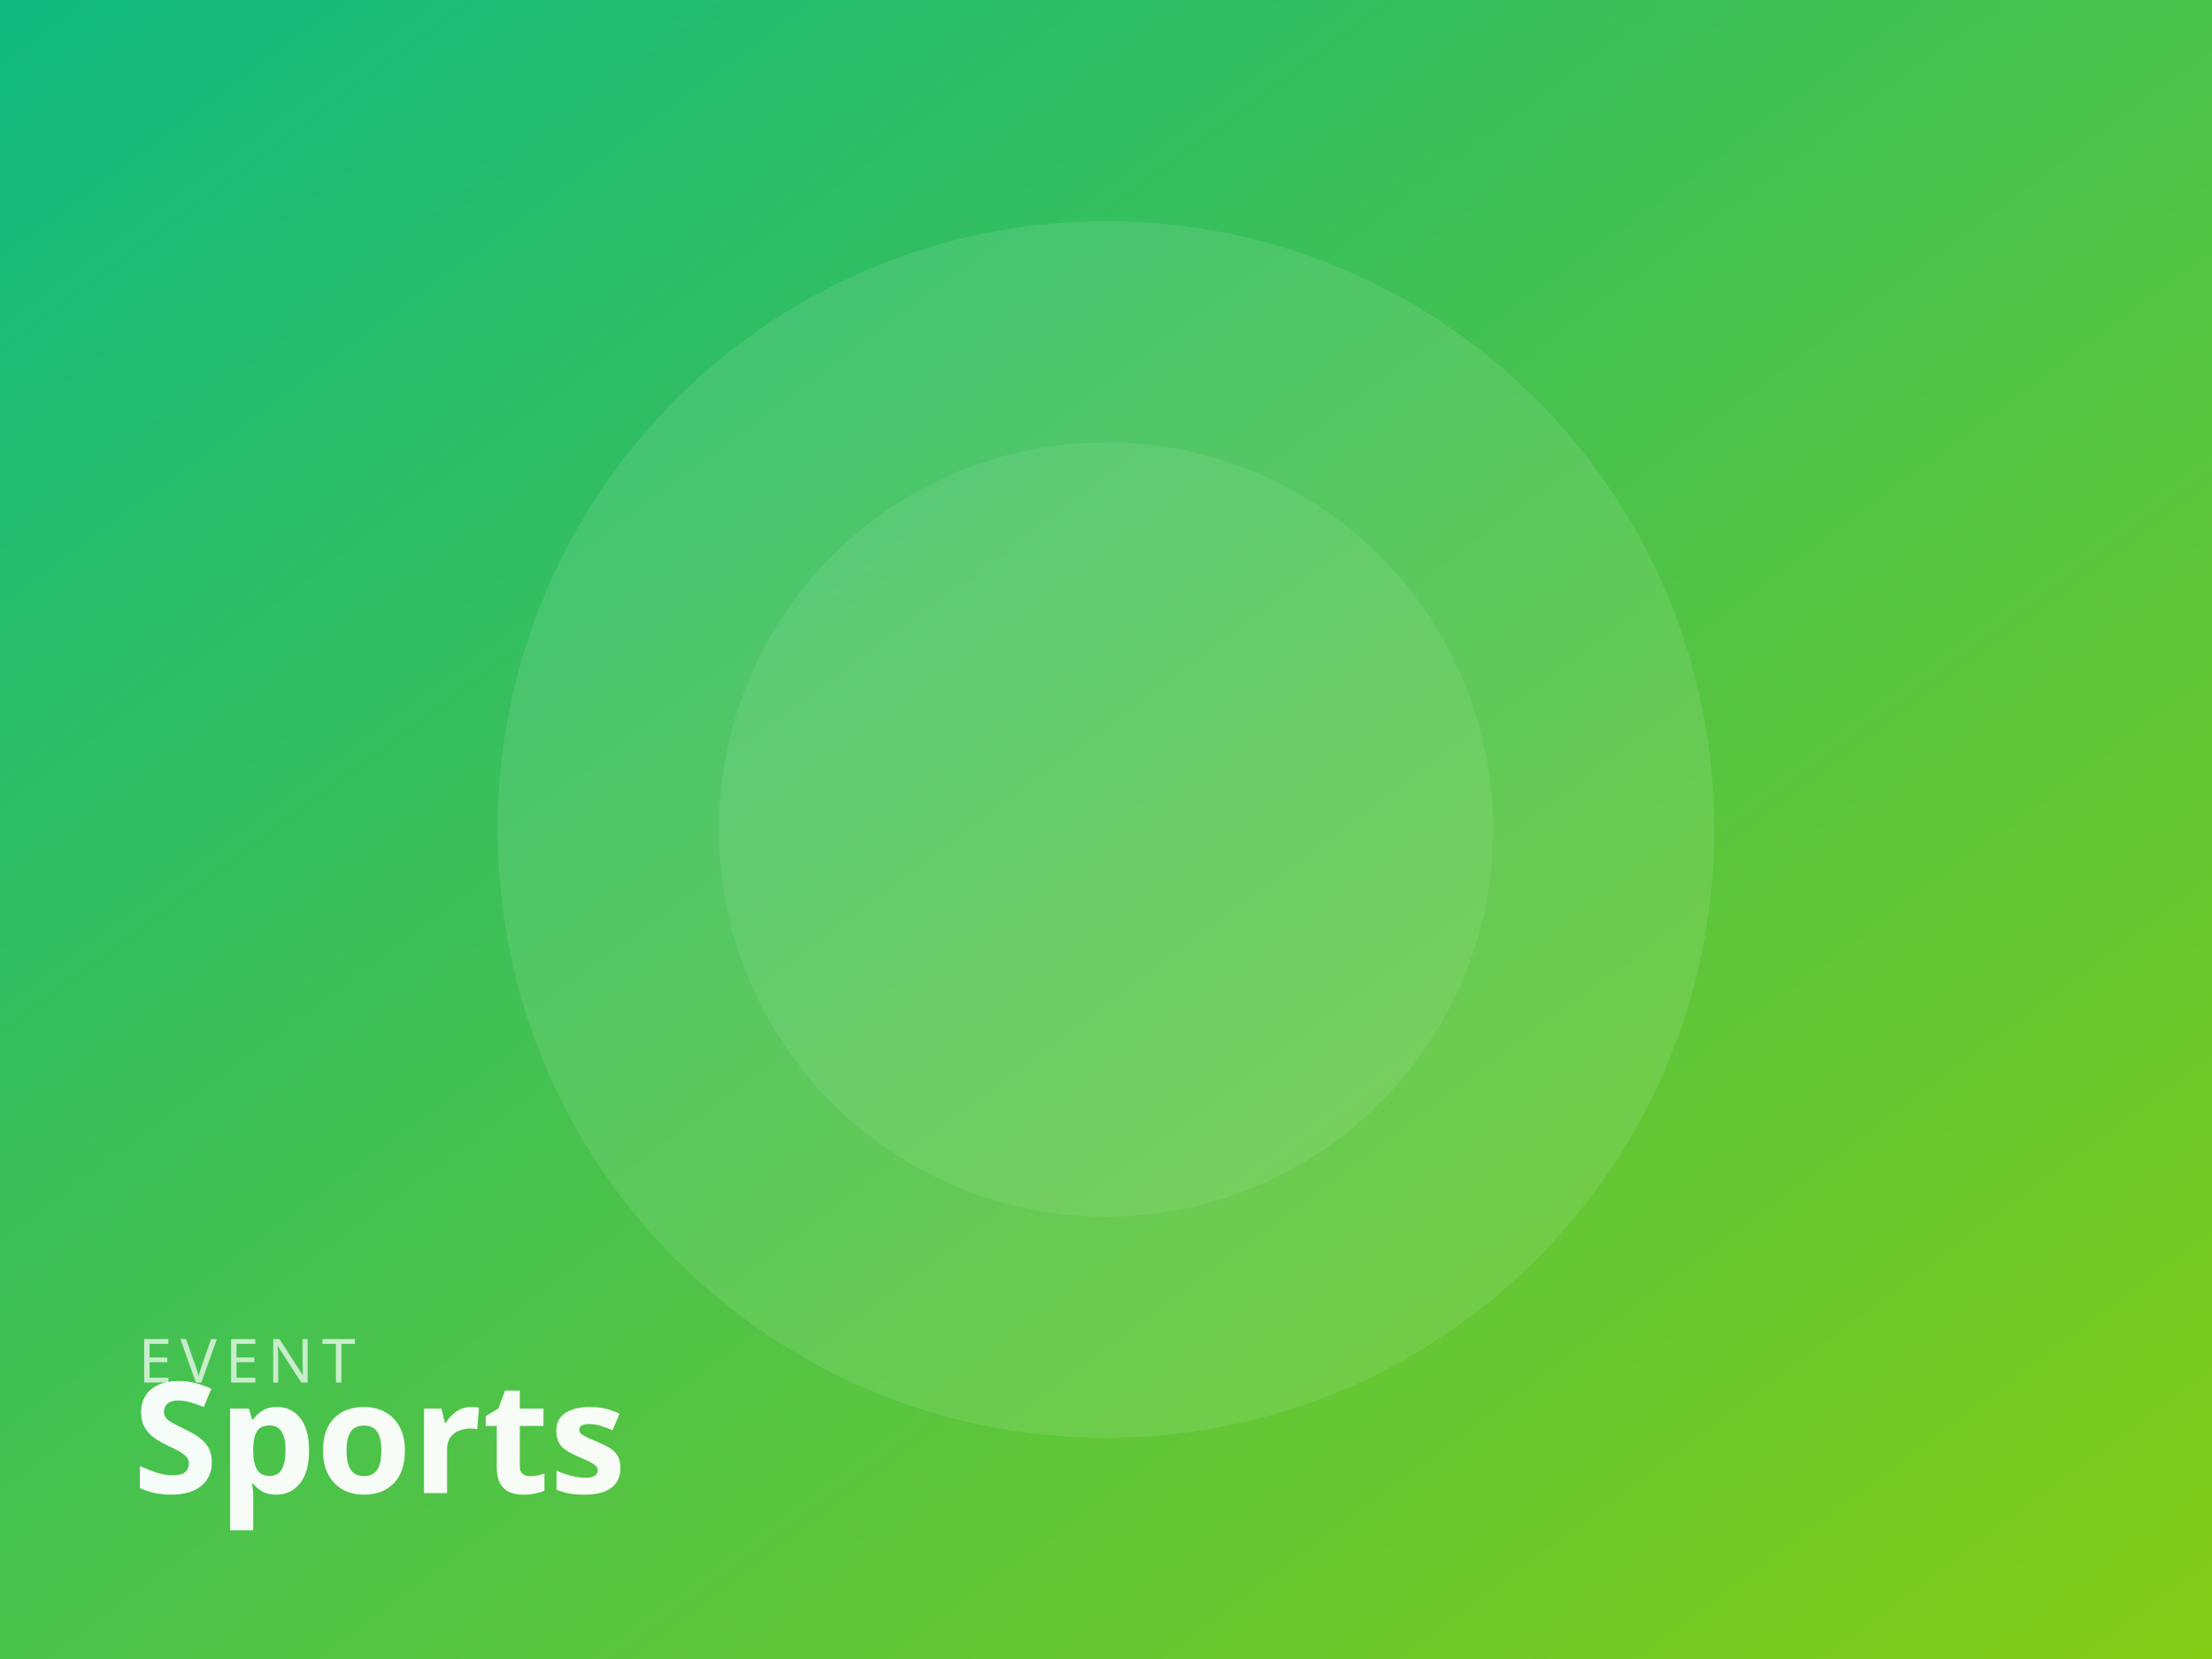
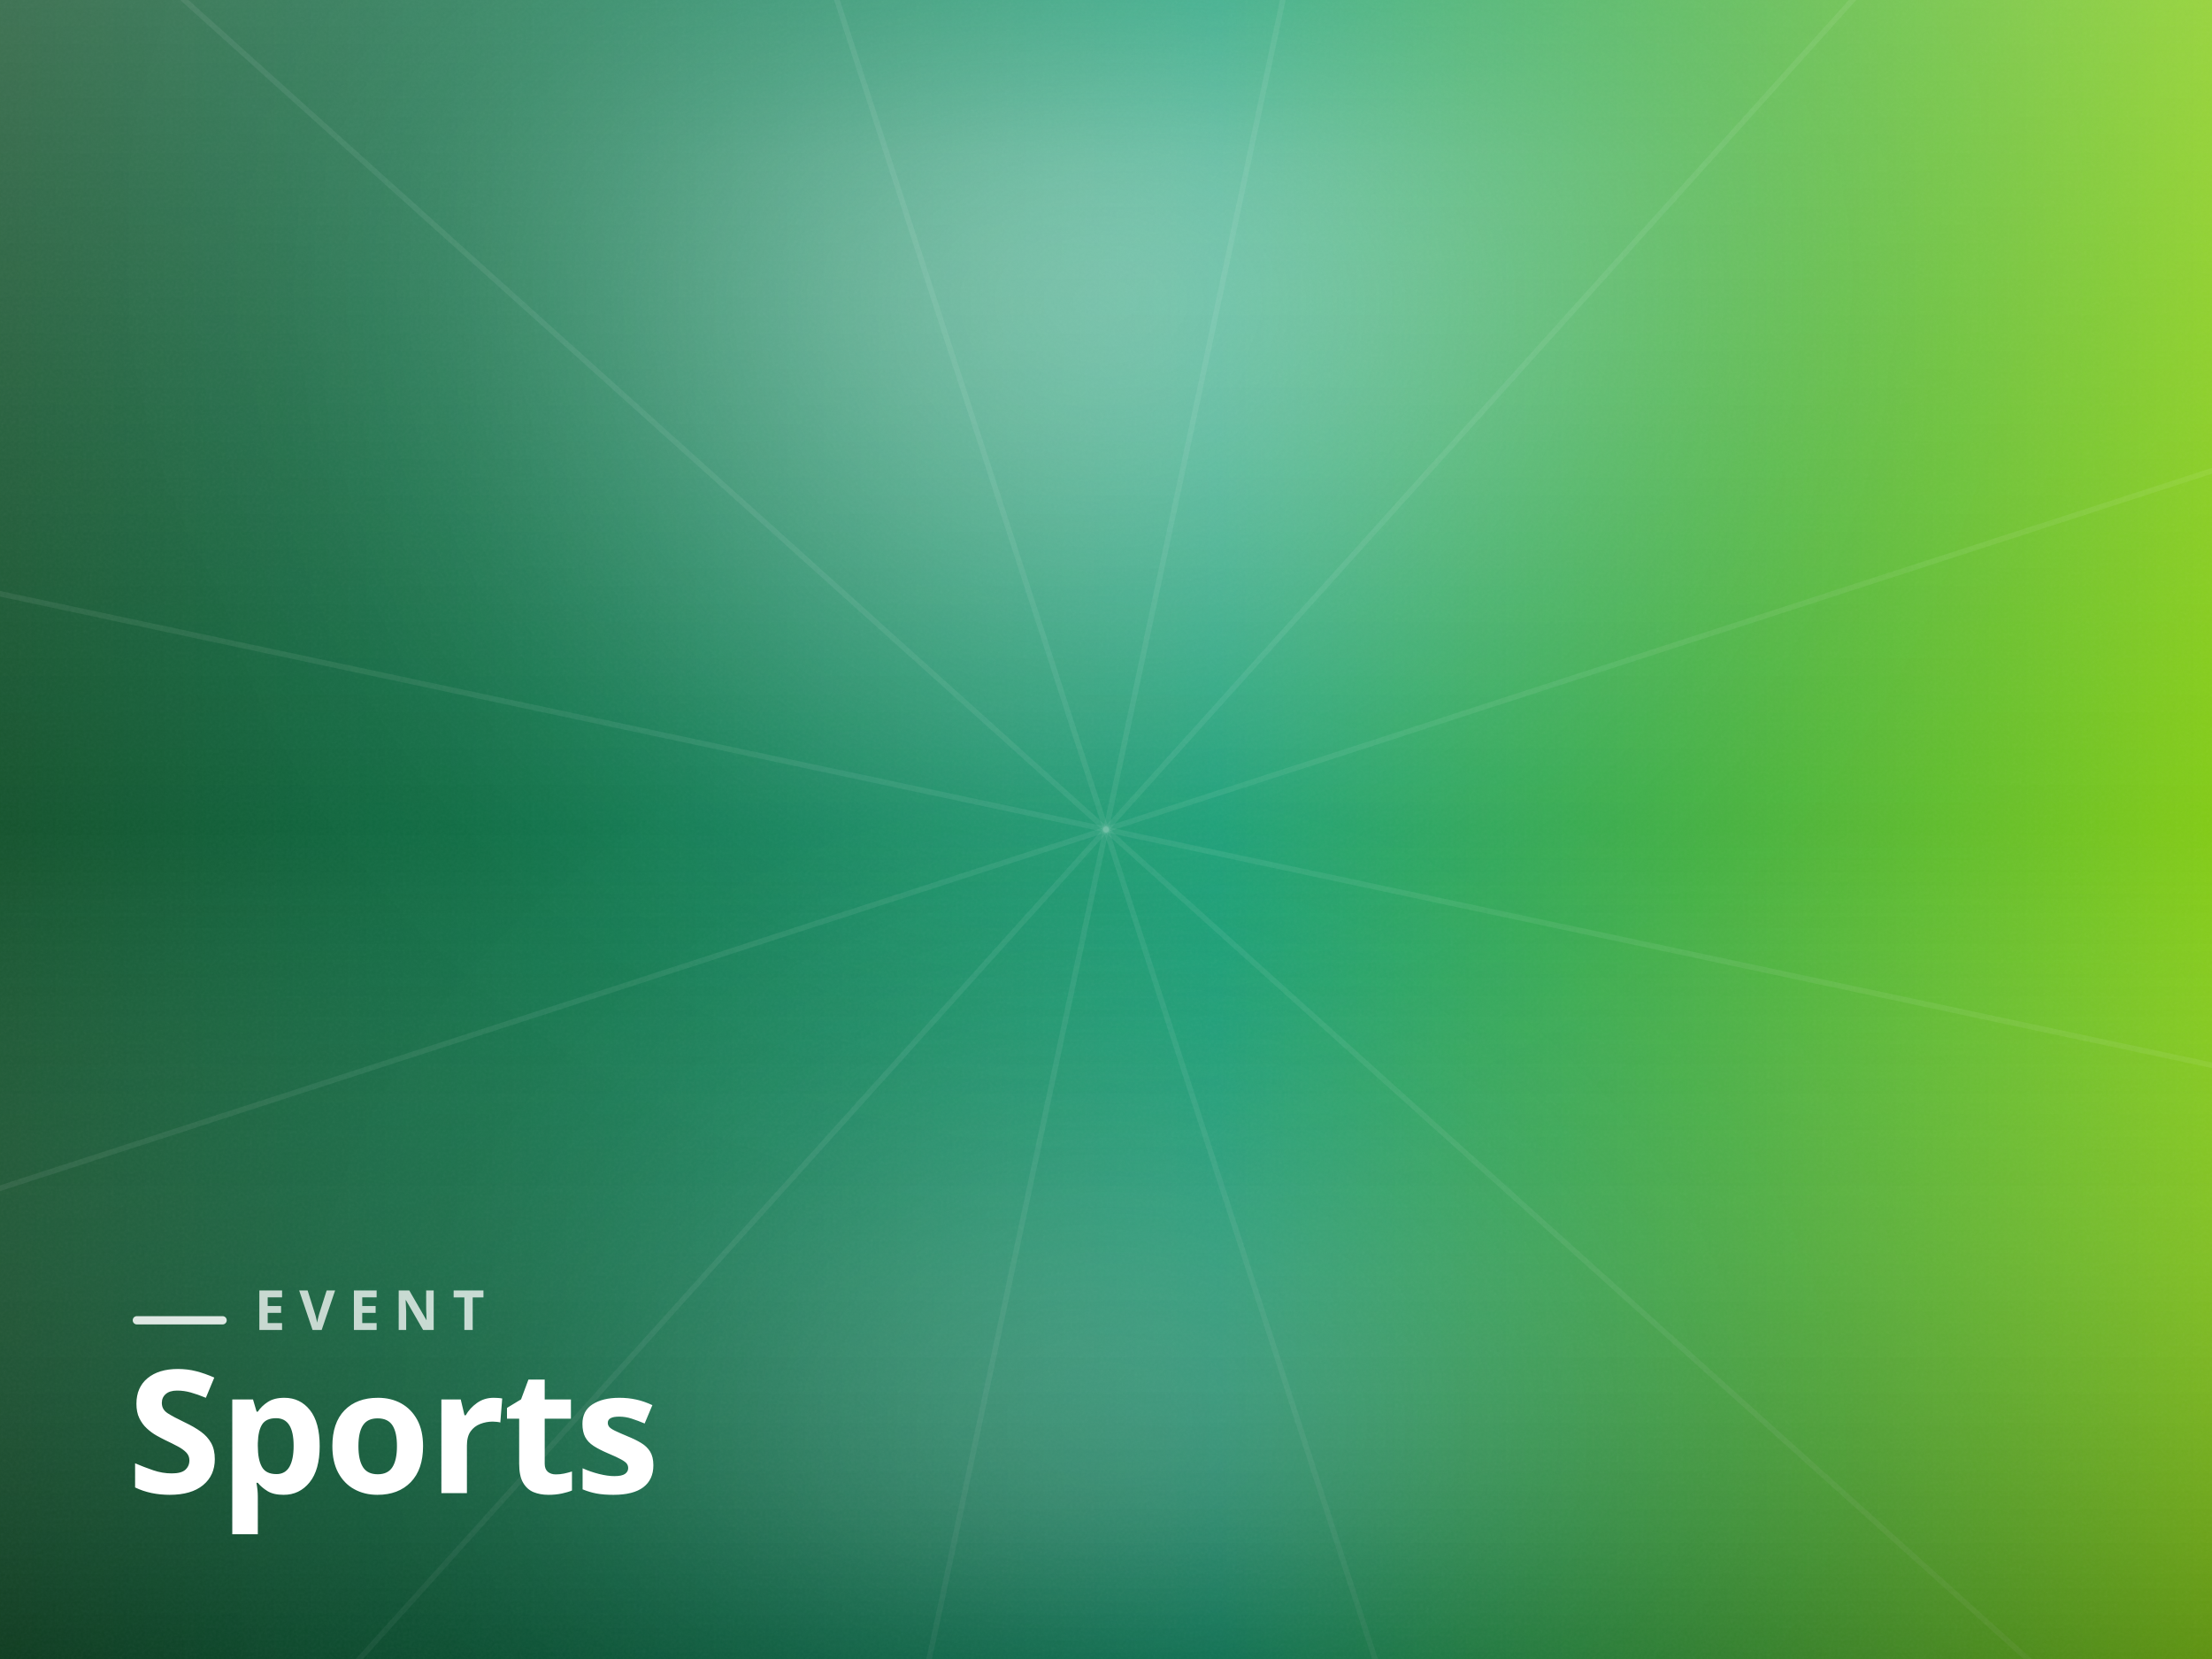
- <svg xmlns="http://www.w3.org/2000/svg" viewBox="0 0 800 600" width="800" height="600" role="img" aria-label="Sports">
+ <svg xmlns="http://www.w3.org/2000/svg" viewBox="0 0 800 600" width="800" height="600" role="img" aria-label="Sports event">
  <defs>
-     <linearGradient id="g-sports-3" x1="0" y1="0" x2="1" y2="1">
-       <stop offset="0" stop-color="#10b981" />
+     <linearGradient id="bg-sports-3" x1="0" y1="0" x2="1" y2="0">
+       <stop offset="0" stop-color="#14532d" />
+       <stop offset="0.55" stop-color="#059669" />
      <stop offset="1" stop-color="#84cc16" />
    </linearGradient>
+     <radialGradient id="glow-sports-3" cx="0.5" cy="0.5" r="0.5">
+       <stop offset="0" stop-color="#ffffff" stop-opacity="0.55" />
+       <stop offset="1" stop-color="#ffffff" stop-opacity="0" />
+     </radialGradient>
+     <linearGradient id="sheen-sports-3" x1="0" y1="0" x2="0" y2="1">
+       <stop offset="0" stop-color="#ffffff" stop-opacity="0.18" />
+       <stop offset="0.5" stop-color="#ffffff" stop-opacity="0" />
+       <stop offset="1" stop-color="#000000" stop-opacity="0.28" />
+     </linearGradient>
+     <filter id="soft-sports-3" x="-50%" y="-50%" width="200%" height="200%">
+       <feGaussianBlur stdDeviation="60" />
+     </filter>
+     <filter id="grain-sports-3">
+       <feTurbulence type="fractalNoise" baseFrequency="0.9" numOctaves="2" stitchTiles="stitch" result="n" />
+       <feColorMatrix in="n" type="saturate" values="0" />
+     </filter>
+     <clipPath id="clip-sports-3">
+       <rect width="800" height="600" />
+     </clipPath>
  </defs>
-   <rect width="800" height="600" fill="url(#g-sports-3)" />
-   <circle cx="400" cy="300" r="220" fill="#ffffff" opacity="0.10" />
-   <circle cx="400" cy="300" r="140" fill="#ffffff" opacity="0.08" />
-   <text x="48" y="540" font-family="'Segoe UI', system-ui, sans-serif" font-size="56" font-weight="700" fill="#ffffff" opacity="0.95">Sports</text>
-   <text x="50" y="500" font-family="'Segoe UI', system-ui, sans-serif" font-size="22" font-weight="500" fill="#ffffff" opacity="0.7" letter-spacing="3">EVENT</text>
+   <g clip-path="url(#clip-sports-3)">
+     <rect width="800" height="600" fill="url(#bg-sports-3)" />
+     <circle cx="400" cy="90" r="260" fill="url(#glow-sports-3)" filter="url(#soft-sports-3)" />
+     <circle cx="400" cy="560" r="220" fill="url(#glow-sports-3)" filter="url(#soft-sports-3)" opacity="0.7" />
+     <g opacity="0.9">
+       <line x1="400" y1="300" x2="616" y2="966" stroke="#ffffff" fill="none" stroke-width="2" opacity="0.08" />
+       <line x1="400" y1="300" x2="254" y2="985" stroke="#ffffff" fill="none" stroke-width="2" opacity="0.08" />
+       <line x1="400" y1="300" x2="-68" y2="820" stroke="#ffffff" fill="none" stroke-width="2" opacity="0.08" />
+       <line x1="400" y1="300" x2="-266" y2="516" stroke="#ffffff" fill="none" stroke-width="2" opacity="0.08" />
+       <line x1="400" y1="300" x2="-285" y2="154" stroke="#ffffff" fill="none" stroke-width="2" opacity="0.08" />
+       <line x1="400" y1="300" x2="-120" y2="-168" stroke="#ffffff" fill="none" stroke-width="2" opacity="0.08" />
+       <line x1="400" y1="300" x2="184" y2="-366" stroke="#ffffff" fill="none" stroke-width="2" opacity="0.08" />
+       <line x1="400" y1="300" x2="546" y2="-385" stroke="#ffffff" fill="none" stroke-width="2" opacity="0.08" />
+       <line x1="400" y1="300" x2="868" y2="-220" stroke="#ffffff" fill="none" stroke-width="2" opacity="0.08" />
+       <line x1="400" y1="300" x2="1066" y2="84" stroke="#ffffff" fill="none" stroke-width="2" opacity="0.08" />
+       <line x1="400" y1="300" x2="1085" y2="446" stroke="#ffffff" fill="none" stroke-width="2" opacity="0.08" />
+       <line x1="400" y1="300" x2="920" y2="768" stroke="#ffffff" fill="none" stroke-width="2" opacity="0.08" />
+     </g>
+     <rect width="800" height="600" fill="url(#sheen-sports-3)" />
+     <rect width="800" height="600" filter="url(#grain-sports-3)" opacity="0.05" />
+     <g font-family="'Instrument Sans','Segoe UI',system-ui,sans-serif">
+       <rect x="48" y="476" width="34" height="3" rx="1.5" fill="#ffffff" opacity="0.85" />
+       <text x="92" y="481" font-size="20" font-weight="600" fill="#ffffff" opacity="0.75" letter-spacing="5">EVENT</text>
+       <text x="46" y="540" font-size="62" font-weight="700" fill="#ffffff" letter-spacing="-1">Sports</text>
+     </g>
+   </g>
</svg>
